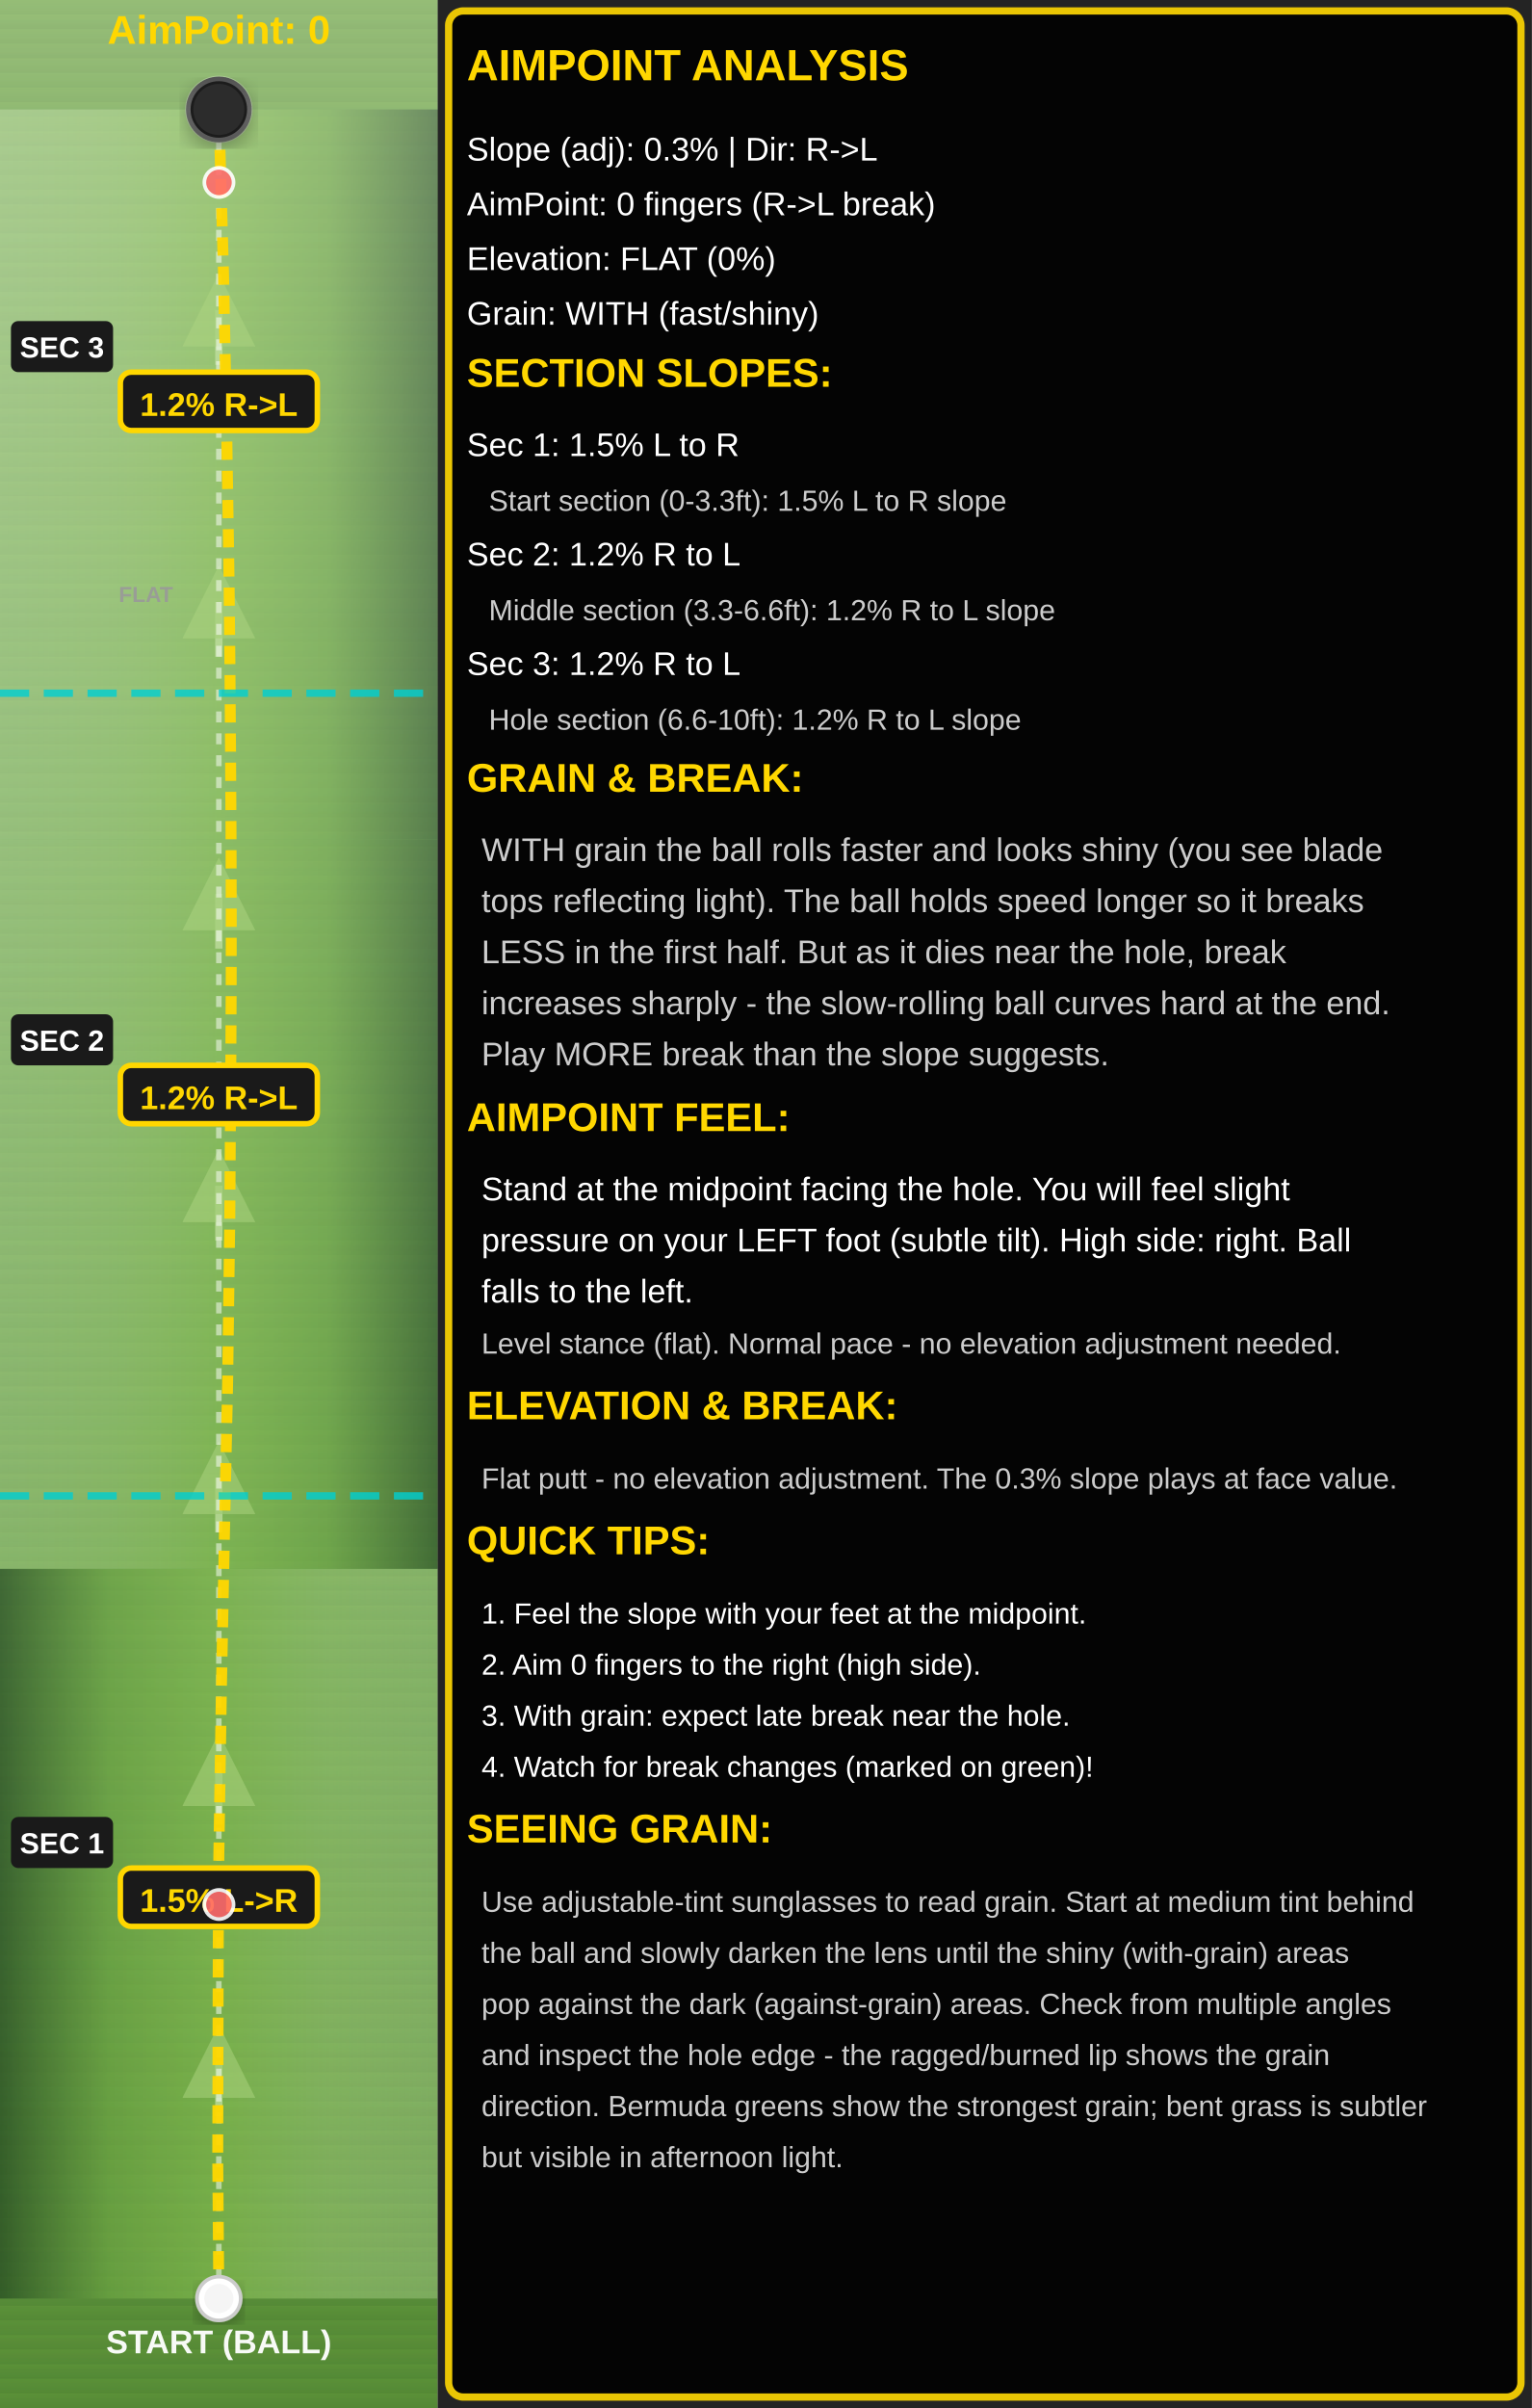
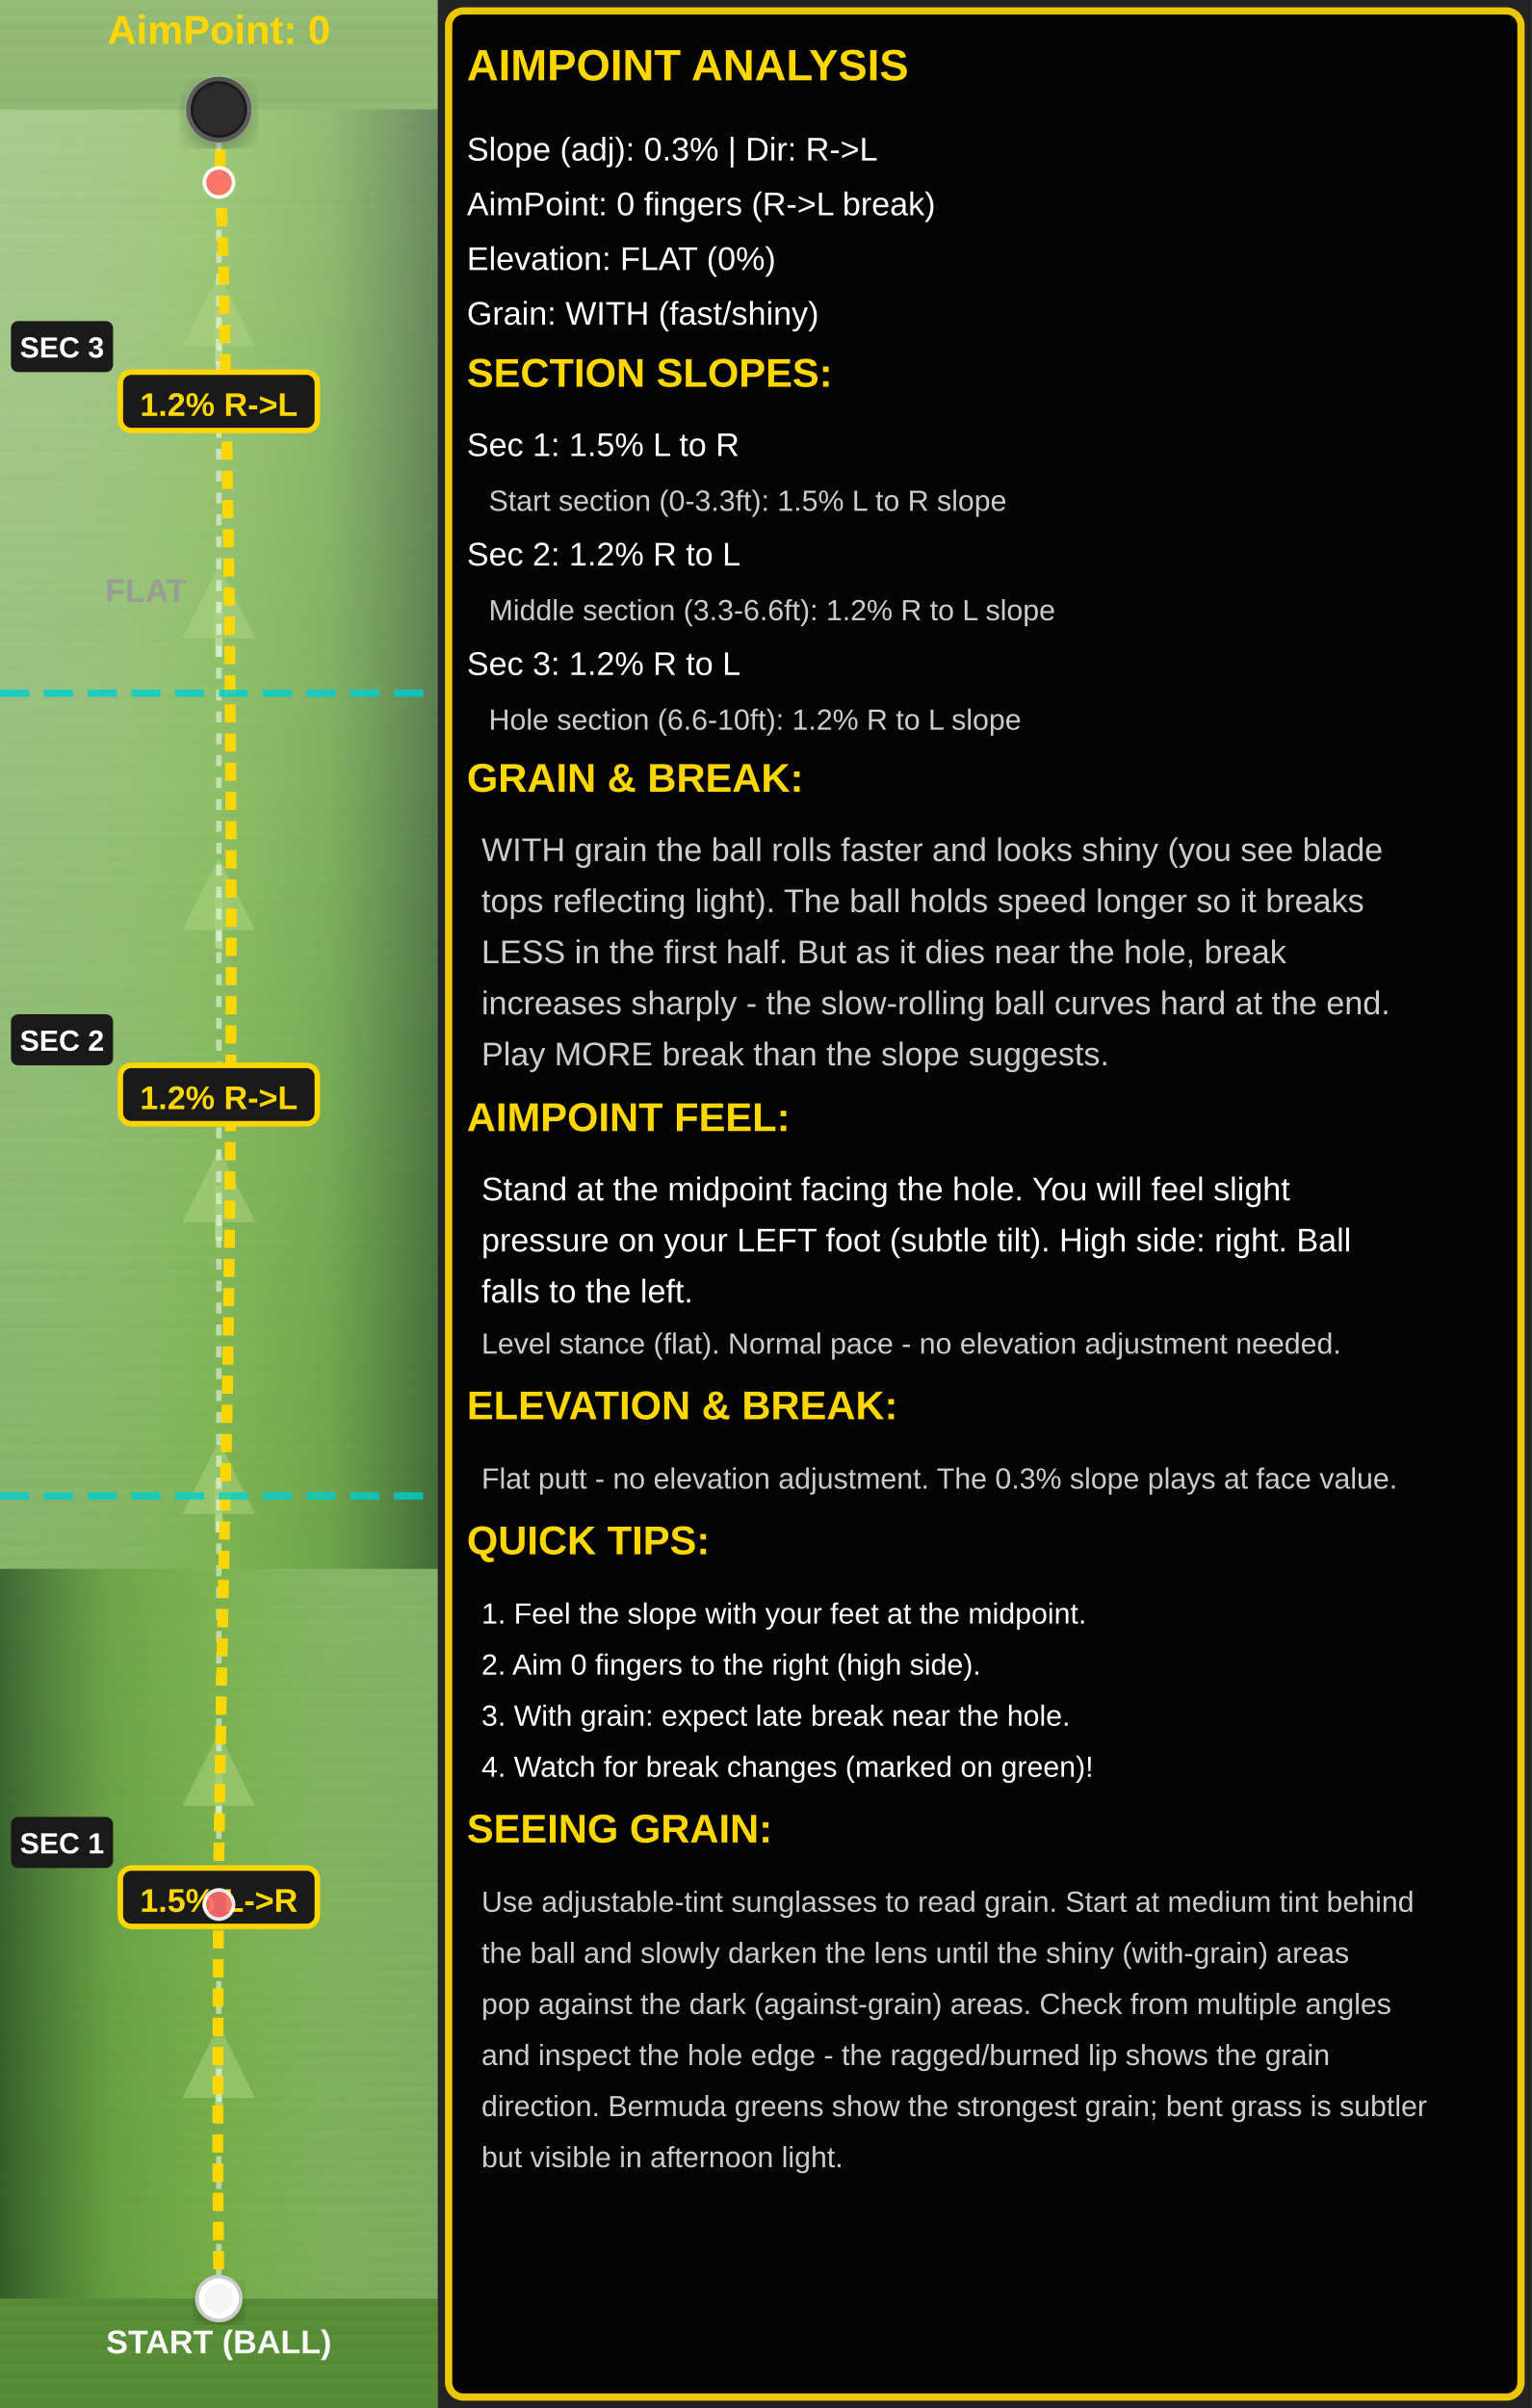
<svg xmlns="http://www.w3.org/2000/svg" width="420" height="660">
  <defs>
    <linearGradient id="baseGreen" x1="0%" y1="0%" x2="0%" y2="100%">
      <stop offset="0%" style="stop-color:#689F38;stop-opacity:1" />
      <stop offset="50%" style="stop-color:#558B2F;stop-opacity:1" />
      <stop offset="100%" style="stop-color:#4A7C27;stop-opacity:1" />
    </linearGradient>
    <linearGradient id="grainGradient" x1="0%" y1="0%" x2="0%" y2="100%">
      <stop offset="0%" style="stop-color:#E8F5E9;stop-opacity:0.6" />
      <stop offset="30%" style="stop-color:#C8E6C9;stop-opacity:0.5" />
      <stop offset="60%" style="stop-color:#A5D6A7;stop-opacity:0.35" />
      <stop offset="100%" style="stop-color:#81C784;stop-opacity:0.2" />
    </linearGradient>
    <linearGradient id="elevationGradient" x1="0%" y1="0%" x2="0%" y2="100%">
      <stop offset="0%" style="stop-color:#689F38;stop-opacity:0.15" />
      <stop offset="100%" style="stop-color:#689F38;stop-opacity:0.15" />
    </linearGradient>
    <linearGradient id="breakGradientSec1" x1="0%" y1="0%" x2="100%" y2="0%">
      <stop offset="0%" style="stop-color:#1B3D14;stop-opacity:0.79" />
      <stop offset="25%" style="stop-color:#689F38;stop-opacity:0.682" />
      <stop offset="50%" style="stop-color:#8BC34A;stop-opacity:0.574" />
      <stop offset="75%" style="stop-color:#AED581;stop-opacity:0.466" />
      <stop offset="100%" style="stop-color:#C5E1A5;stop-opacity:0.358" />
    </linearGradient>
    <linearGradient id="breakGradientSec2" x1="0%" y1="0%" x2="100%" y2="0%">
      <stop offset="0%" style="stop-color:#C5E1A5;stop-opacity:0.389" />
      <stop offset="25%" style="stop-color:#AED581;stop-opacity:0.461" />
      <stop offset="50%" style="stop-color:#8BC34A;stop-opacity:0.569" />
      <stop offset="75%" style="stop-color:#689F38;stop-opacity:0.658" />
      <stop offset="100%" style="stop-color:#1B3D14;stop-opacity:0.748" />
    </linearGradient>
    <linearGradient id="breakGradientSec3" x1="0%" y1="0%" x2="100%" y2="0%">
      <stop offset="0%" style="stop-color:#C5E1A5;stop-opacity:0.389" />
      <stop offset="25%" style="stop-color:#AED581;stop-opacity:0.461" />
      <stop offset="50%" style="stop-color:#8BC34A;stop-opacity:0.569" />
      <stop offset="75%" style="stop-color:#689F38;stop-opacity:0.658" />
      <stop offset="100%" style="stop-color:#1B3D14;stop-opacity:0.748" />
    </linearGradient>
    <linearGradient id="holeGrainGradient" x1="50%" y1="0%" x2="50%" y2="100%">
      <stop offset="0%" style="stop-color:#FFFFFF;stop-opacity:0.3" />
      <stop offset="50%" style="stop-color:#CCCCCC;stop-opacity:0.5" />
      <stop offset="100%" style="stop-color:#999999;stop-opacity:0.6" />
    </linearGradient>
    <filter id="shadow">
      <feDropShadow dx="0" dy="2" stdDeviation="3" flood-opacity="0.3" />
    </filter>
    <marker id="arrowhead-grain" markerWidth="10" markerHeight="10" refX="5" refY="5" orient="auto">
      <polygon points="0,0 10,5 0,10" fill="#AED581" opacity="0.7" />
    </marker>
    <marker id="arrowhead-elev-up" markerWidth="8" markerHeight="8" refX="4" refY="8" orient="0">
      <polygon points="4,0 8,8 0,8" fill="#FFA726" opacity="0.85" />
    </marker>
    <marker id="arrowhead-elev-down" markerWidth="8" markerHeight="8" refX="4" refY="0" orient="0">
      <polygon points="0,0 8,0 4,8" fill="#4FC3F7" opacity="0.85" />
    </marker>
    <pattern id="grassTexture" x="0" y="0" width="4" height="4" patternUnits="userSpaceOnUse">
      <rect width="4" height="4" fill="url(#baseGreen)" opacity="0.95" />
      <line x1="0" y1="2" x2="4" y2="2" stroke="#5A9B3F" stroke-width="0.5" opacity="0.3" />
    </pattern>
  </defs>
  <rect width="120" height="660" fill="url(#baseGreen)" />
  <rect width="120" height="660" fill="url(#grassTexture)" opacity="0.3" />
  <rect width="120" height="660" fill="url(#elevationGradient)" opacity="0.7" />
  <rect x="0" y="430.0" width="120" height="200.0" fill="url(#breakGradientSec1)" opacity="1.0" />
  <rect x="0" y="230.0" width="120" height="200.0" fill="url(#breakGradientSec2)" opacity="1.0" />
  <rect x="0" y="30" width="120" height="200.0" fill="url(#breakGradientSec3)" opacity="1.0" />
  <rect width="120" height="660" fill="url(#grainGradient)" opacity="0.6" />
  <line x1="60.0" y1="100" x2="60.0" y2="85" stroke="#C5E1A5" stroke-width="2" opacity="0.7" marker-end="url(#arrowhead-grain)" />
  <line x1="60.0" y1="180" x2="60.0" y2="165" stroke="#C5E1A5" stroke-width="2" opacity="0.7" marker-end="url(#arrowhead-grain)" />
  <line x1="60.0" y1="260" x2="60.0" y2="245" stroke="#C5E1A5" stroke-width="2" opacity="0.7" marker-end="url(#arrowhead-grain)" />
  <line x1="60.0" y1="340" x2="60.0" y2="325" stroke="#C5E1A5" stroke-width="2" opacity="0.7" marker-end="url(#arrowhead-grain)" />
  <line x1="60.0" y1="420" x2="60.0" y2="405" stroke="#C5E1A5" stroke-width="2" opacity="0.7" marker-end="url(#arrowhead-grain)" />
  <line x1="60.0" y1="500" x2="60.0" y2="485" stroke="#C5E1A5" stroke-width="2" opacity="0.7" marker-end="url(#arrowhead-grain)" />
  <line x1="60.0" y1="580" x2="60.0" y2="565" stroke="#C5E1A5" stroke-width="2" opacity="0.7" marker-end="url(#arrowhead-grain)" />
-   <text x="40.0" y="165" font-family="Arial, sans-serif" font-size="6" fill="#999999" text-anchor="middle" font-weight="bold" opacity="0.9">FLAT</text>
+   <text x="40.0" y="165" font-family="Arial, sans-serif" font-size="9" fill="#999999" text-anchor="middle" font-weight="bold" opacity="0.9">FLAT</text>
  <line x1="60.0" y1="630" x2="60.0" y2="30.0" stroke="#FFFFFF" stroke-width="1.5" stroke-dasharray="3,3" opacity="0.5" />
  <path d="M 60.0 630.0 C 59.9 617.5, 59.8 604.6, 59.7 592.0 C 59.7 577.0, 59.8 561.5, 59.8 546.5 C 59.8 533.9, 59.9 521.0, 60.0 508.5 C 60.2 493.4, 60.5 477.9, 60.7 462.9 C 61.0 447.9, 61.3 432.4, 61.6 417.3 C 61.9 404.8, 62.1 391.9, 62.4 379.4 C 62.6 364.3, 62.8 348.8, 63.0 333.8 C 63.1 318.8, 63.2 303.3, 63.3 288.2 C 63.4 275.7, 63.4 262.8, 63.4 250.3 C 63.4 235.2, 63.3 219.7, 63.2 204.7 C 63.1 189.6, 63.0 174.2, 62.8 159.1 C 62.6 146.6, 62.4 133.7, 62.2 121.1 C 61.9 106.1, 61.6 90.6, 61.3 75.6 C 60.9 60.5, 60.4 45.0, 60.0 30.0" stroke="#FFD700" stroke-width="3" fill="none" stroke-dasharray="5,3" opacity="0.95" />
  <line x1="0" y1="410.0" x2="120" y2="410.0" stroke="#00CED1" stroke-width="2" opacity="0.8" stroke-dasharray="8,4" />
  <line x1="0" y1="190.0" x2="120" y2="190.0" stroke="#00CED1" stroke-width="2" opacity="0.8" stroke-dasharray="8,4" />
  <rect x="3" y="498.0" width="28" height="14" fill="#1A1A1A" rx="2" />
  <text x="17" y="508.0" font-family="Arial, sans-serif" font-size="8" fill="#FFFFFF" text-anchor="middle" font-weight="bold">SEC 1</text>
  <rect x="33.0" y="512.0" width="54" height="16" fill="#1A1A1A" rx="3" stroke="#FFD700" stroke-width="1.5" />
  <text x="60.0" y="524.0" font-family="Arial, sans-serif" font-size="9" fill="#FFD700" text-anchor="middle" font-weight="bold">1.5% L-&gt;R</text>
  <rect x="3" y="278.0" width="28" height="14" fill="#1A1A1A" rx="2" />
  <text x="17" y="288.0" font-family="Arial, sans-serif" font-size="8" fill="#FFFFFF" text-anchor="middle" font-weight="bold">SEC 2</text>
  <rect x="33.0" y="292.0" width="54" height="16" fill="#1A1A1A" rx="3" stroke="#FFD700" stroke-width="1.5" />
  <text x="60.0" y="304.0" font-family="Arial, sans-serif" font-size="9" fill="#FFD700" text-anchor="middle" font-weight="bold">1.2% R-&gt;L</text>
  <rect x="3" y="88.0" width="28" height="14" fill="#1A1A1A" rx="2" />
  <text x="17" y="98.0" font-family="Arial, sans-serif" font-size="8" fill="#FFFFFF" text-anchor="middle" font-weight="bold">SEC 3</text>
  <rect x="33.0" y="102.0" width="54" height="16" fill="#1A1A1A" rx="3" stroke="#FFD700" stroke-width="1.5" />
  <text x="60.0" y="114.0" font-family="Arial, sans-serif" font-size="9" fill="#FFD700" text-anchor="middle" font-weight="bold">1.2% R-&gt;L</text>
  <circle cx="60.031" cy="522" r="4" fill="#FF6B6B" opacity="0.9" stroke="#FFFFFF" stroke-width="1" />
  <circle cx="60.031" cy="50" r="4" fill="#FF6B6B" opacity="0.9" stroke="#FFFFFF" stroke-width="1" />
  <text x="60.0" y="12" font-family="Arial, sans-serif" font-size="11" fill="#FFD700" text-anchor="middle" font-weight="bold">AimPoint: 0</text>
  <circle cx="60.0" cy="30.0" r="9" fill="#1A1A1A" filter="url(#shadow)" />
  <circle cx="60.0" cy="30.0" r="7" fill="#2C2C2C" />
  <circle cx="60.0" cy="30.0" r="8.5" fill="none" stroke="url(#holeGrainGradient)" stroke-width="1.5" opacity="0.8" />
  <circle cx="60.0" cy="630" r="6" fill="#FFFFFF" stroke="#CCCCCC" stroke-width="1" filter="url(#shadow)" />
  <circle cx="60.0" cy="630" r="4" fill="#F5F5F5" />
  <text x="60.0" y="645" font-family="Arial, sans-serif" font-size="9" fill="#FFFFFF" text-anchor="middle" font-weight="bold" opacity="0.95">START (BALL)</text>
  <rect x="120" y="0" width="300" height="660" fill="#1A1A1A" opacity="0.95" />
  <rect x="123" y="3" width="294" height="654" fill="#000000" opacity="0.9" rx="4" stroke="#FFD700" stroke-width="2" />
  <text x="128" y="22" font-family="Arial, sans-serif" font-size="12" fill="#FFD700" font-weight="bold">AIMPOINT ANALYSIS</text>
  <text x="128" y="44" font-family="Arial, sans-serif" font-size="9" fill="#FFFFFF">Slope (adj): 0.3%  |  Dir: R-&gt;L</text>
  <text x="128" y="59" font-family="Arial, sans-serif" font-size="9" fill="#FFFFFF">AimPoint: 0 fingers (R-&gt;L break)</text>
  <text x="128" y="74" font-family="Arial, sans-serif" font-size="9" fill="#FFFFFF">Elevation: FLAT (0%)</text>
  <text x="128" y="89" font-family="Arial, sans-serif" font-size="9" fill="#FFFFFF">Grain: WITH (fast/shiny)</text>
  <text x="128" y="106" font-family="Arial, sans-serif" font-size="11" fill="#FFD700" font-weight="bold">SECTION SLOPES:</text>
  <text x="128" y="125" font-family="Arial, sans-serif" font-size="9" fill="#FFFFFF">Sec 1: 1.5% L to R</text>
  <text x="134" y="140" font-family="Arial, sans-serif" font-size="8" fill="#CCCCCC">Start section (0-3.3ft): 1.5% L to R slope</text>
  <text x="128" y="155" font-family="Arial, sans-serif" font-size="9" fill="#FFFFFF">Sec 2: 1.2% R to L</text>
  <text x="134" y="170" font-family="Arial, sans-serif" font-size="8" fill="#CCCCCC">Middle section (3.3-6.6ft): 1.2% R to L slope</text>
  <text x="128" y="185" font-family="Arial, sans-serif" font-size="9" fill="#FFFFFF">Sec 3: 1.2% R to L</text>
  <text x="134" y="200" font-family="Arial, sans-serif" font-size="8" fill="#CCCCCC">Hole section (6.6-10ft): 1.2% R to L slope</text>
  <text x="128" y="217" font-family="Arial, sans-serif" font-size="11" fill="#FFD700" font-weight="bold">GRAIN &amp; BREAK:</text>
  <text x="132" y="236" font-family="Arial, sans-serif" font-size="9" fill="#CCCCCC">WITH grain the ball rolls faster and looks shiny (you see blade</text>
  <text x="132" y="250" font-family="Arial, sans-serif" font-size="9" fill="#CCCCCC">tops reflecting light). The ball holds speed longer so it breaks</text>
  <text x="132" y="264" font-family="Arial, sans-serif" font-size="9" fill="#CCCCCC">LESS in the first half. But as it dies near the hole, break</text>
  <text x="132" y="278" font-family="Arial, sans-serif" font-size="9" fill="#CCCCCC">increases sharply - the slow-rolling ball curves hard at the end.</text>
  <text x="132" y="292" font-family="Arial, sans-serif" font-size="9" fill="#CCCCCC">Play MORE break than the slope suggests.</text>
  <text x="128" y="310" font-family="Arial, sans-serif" font-size="11" fill="#FFD700" font-weight="bold">AIMPOINT FEEL:</text>
  <text x="132" y="329" font-family="Arial, sans-serif" font-size="9" fill="#FFFFFF">Stand at the midpoint facing the hole. You will feel slight</text>
  <text x="132" y="343" font-family="Arial, sans-serif" font-size="9" fill="#FFFFFF">pressure on your LEFT foot (subtle tilt). High side: right. Ball</text>
  <text x="132" y="357" font-family="Arial, sans-serif" font-size="9" fill="#FFFFFF">falls to the left.</text>
  <text x="132" y="371" font-family="Arial, sans-serif" font-size="8" fill="#CCCCCC">Level stance (flat). Normal pace - no elevation adjustment needed.</text>
  <text x="128" y="389" font-family="Arial, sans-serif" font-size="11" fill="#FFD700" font-weight="bold">ELEVATION &amp; BREAK:</text>
  <text x="132" y="408" font-family="Arial, sans-serif" font-size="8" fill="#CCCCCC">Flat putt - no elevation adjustment. The 0.3% slope plays at face value.</text>
  <text x="128" y="426" font-family="Arial, sans-serif" font-size="11" fill="#FFD700" font-weight="bold">QUICK TIPS:</text>
  <text x="132" y="445" font-family="Arial, sans-serif" font-size="8" fill="#FFFFFF">1. Feel the slope with your feet at the midpoint.</text>
  <text x="132" y="459" font-family="Arial, sans-serif" font-size="8" fill="#FFFFFF">2. Aim 0 fingers to the right (high side).</text>
  <text x="132" y="473" font-family="Arial, sans-serif" font-size="8" fill="#FFFFFF">3. With grain: expect late break near the hole.</text>
  <text x="132" y="487" font-family="Arial, sans-serif" font-size="8" fill="#FFFFFF">4. Watch for break changes (marked on green)!</text>
  <text x="128" y="505" font-family="Arial, sans-serif" font-size="11" fill="#FFD700" font-weight="bold">SEEING GRAIN:</text>
  <text x="132" y="524" font-family="Arial, sans-serif" font-size="8" fill="#CCCCCC">Use adjustable-tint sunglasses to read grain. Start at medium tint behind</text>
  <text x="132" y="538" font-family="Arial, sans-serif" font-size="8" fill="#CCCCCC">the ball and slowly darken the lens until the shiny (with-grain) areas</text>
  <text x="132" y="552" font-family="Arial, sans-serif" font-size="8" fill="#CCCCCC">pop against the dark (against-grain) areas. Check from multiple angles</text>
  <text x="132" y="566" font-family="Arial, sans-serif" font-size="8" fill="#CCCCCC">and inspect the hole edge - the ragged/burned lip shows the grain</text>
  <text x="132" y="580" font-family="Arial, sans-serif" font-size="8" fill="#CCCCCC">direction. Bermuda greens show the strongest grain; bent grass is subtler</text>
  <text x="132" y="594" font-family="Arial, sans-serif" font-size="8" fill="#CCCCCC">but visible in afternoon light.</text>
</svg>
